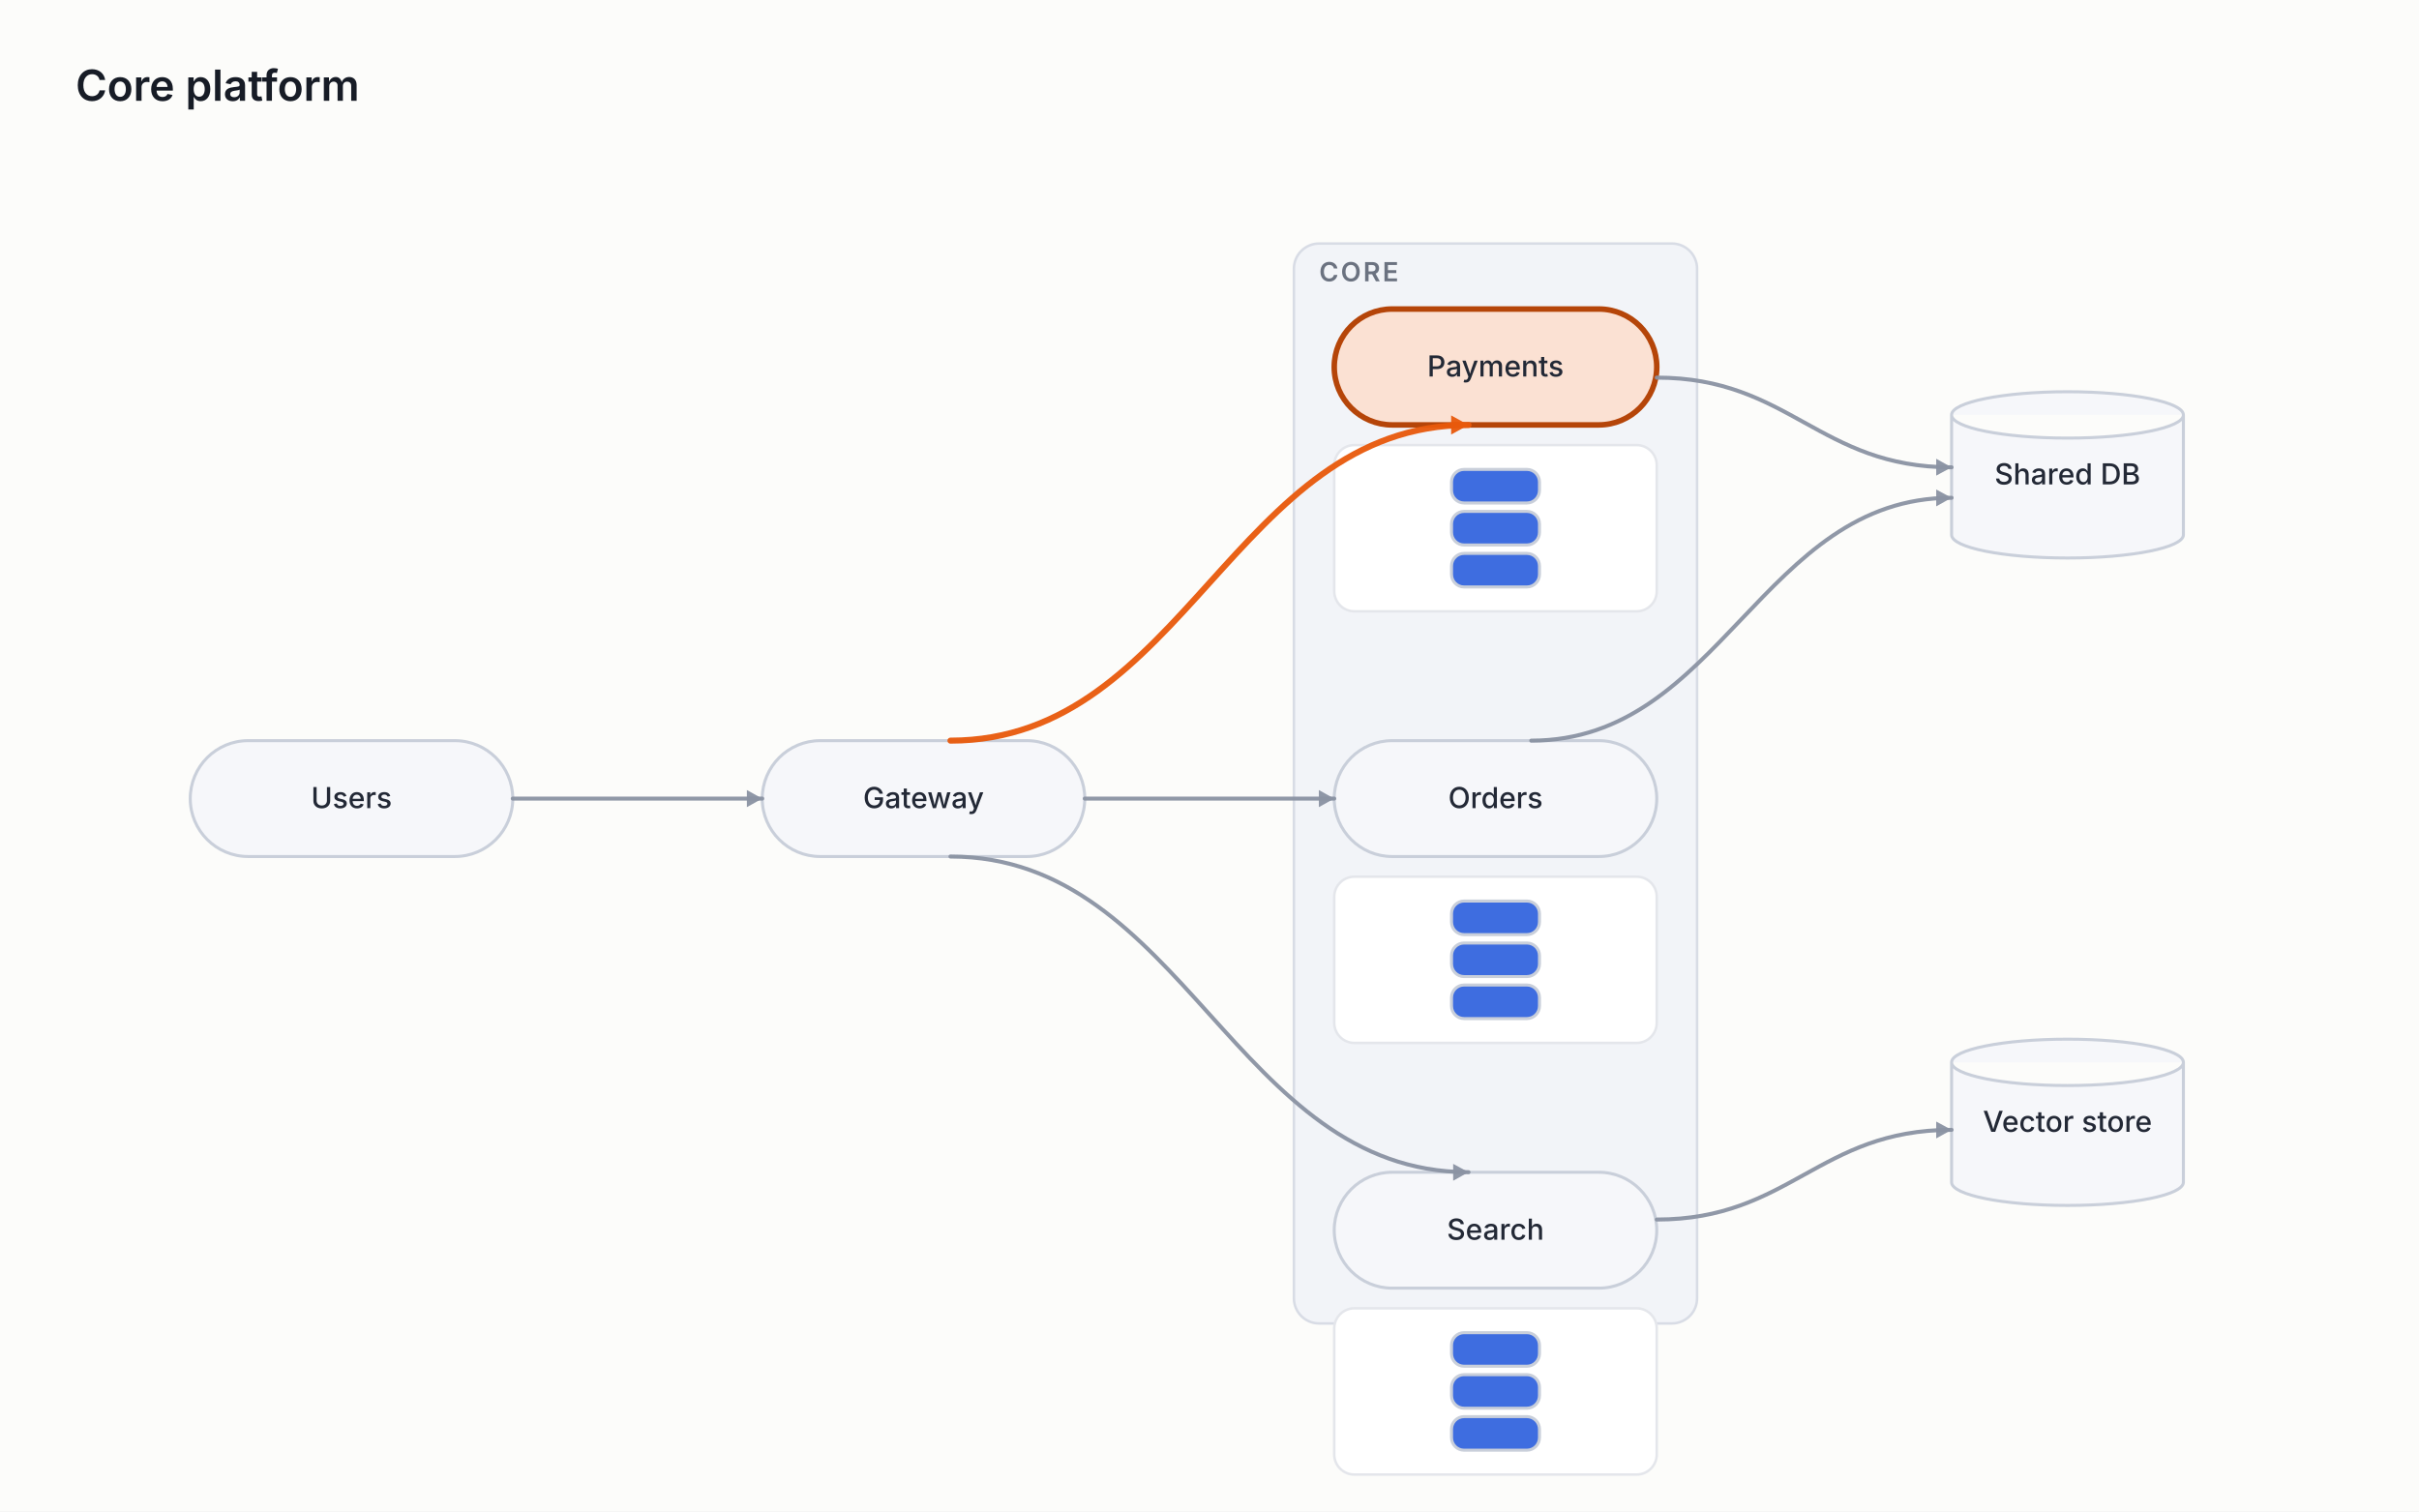
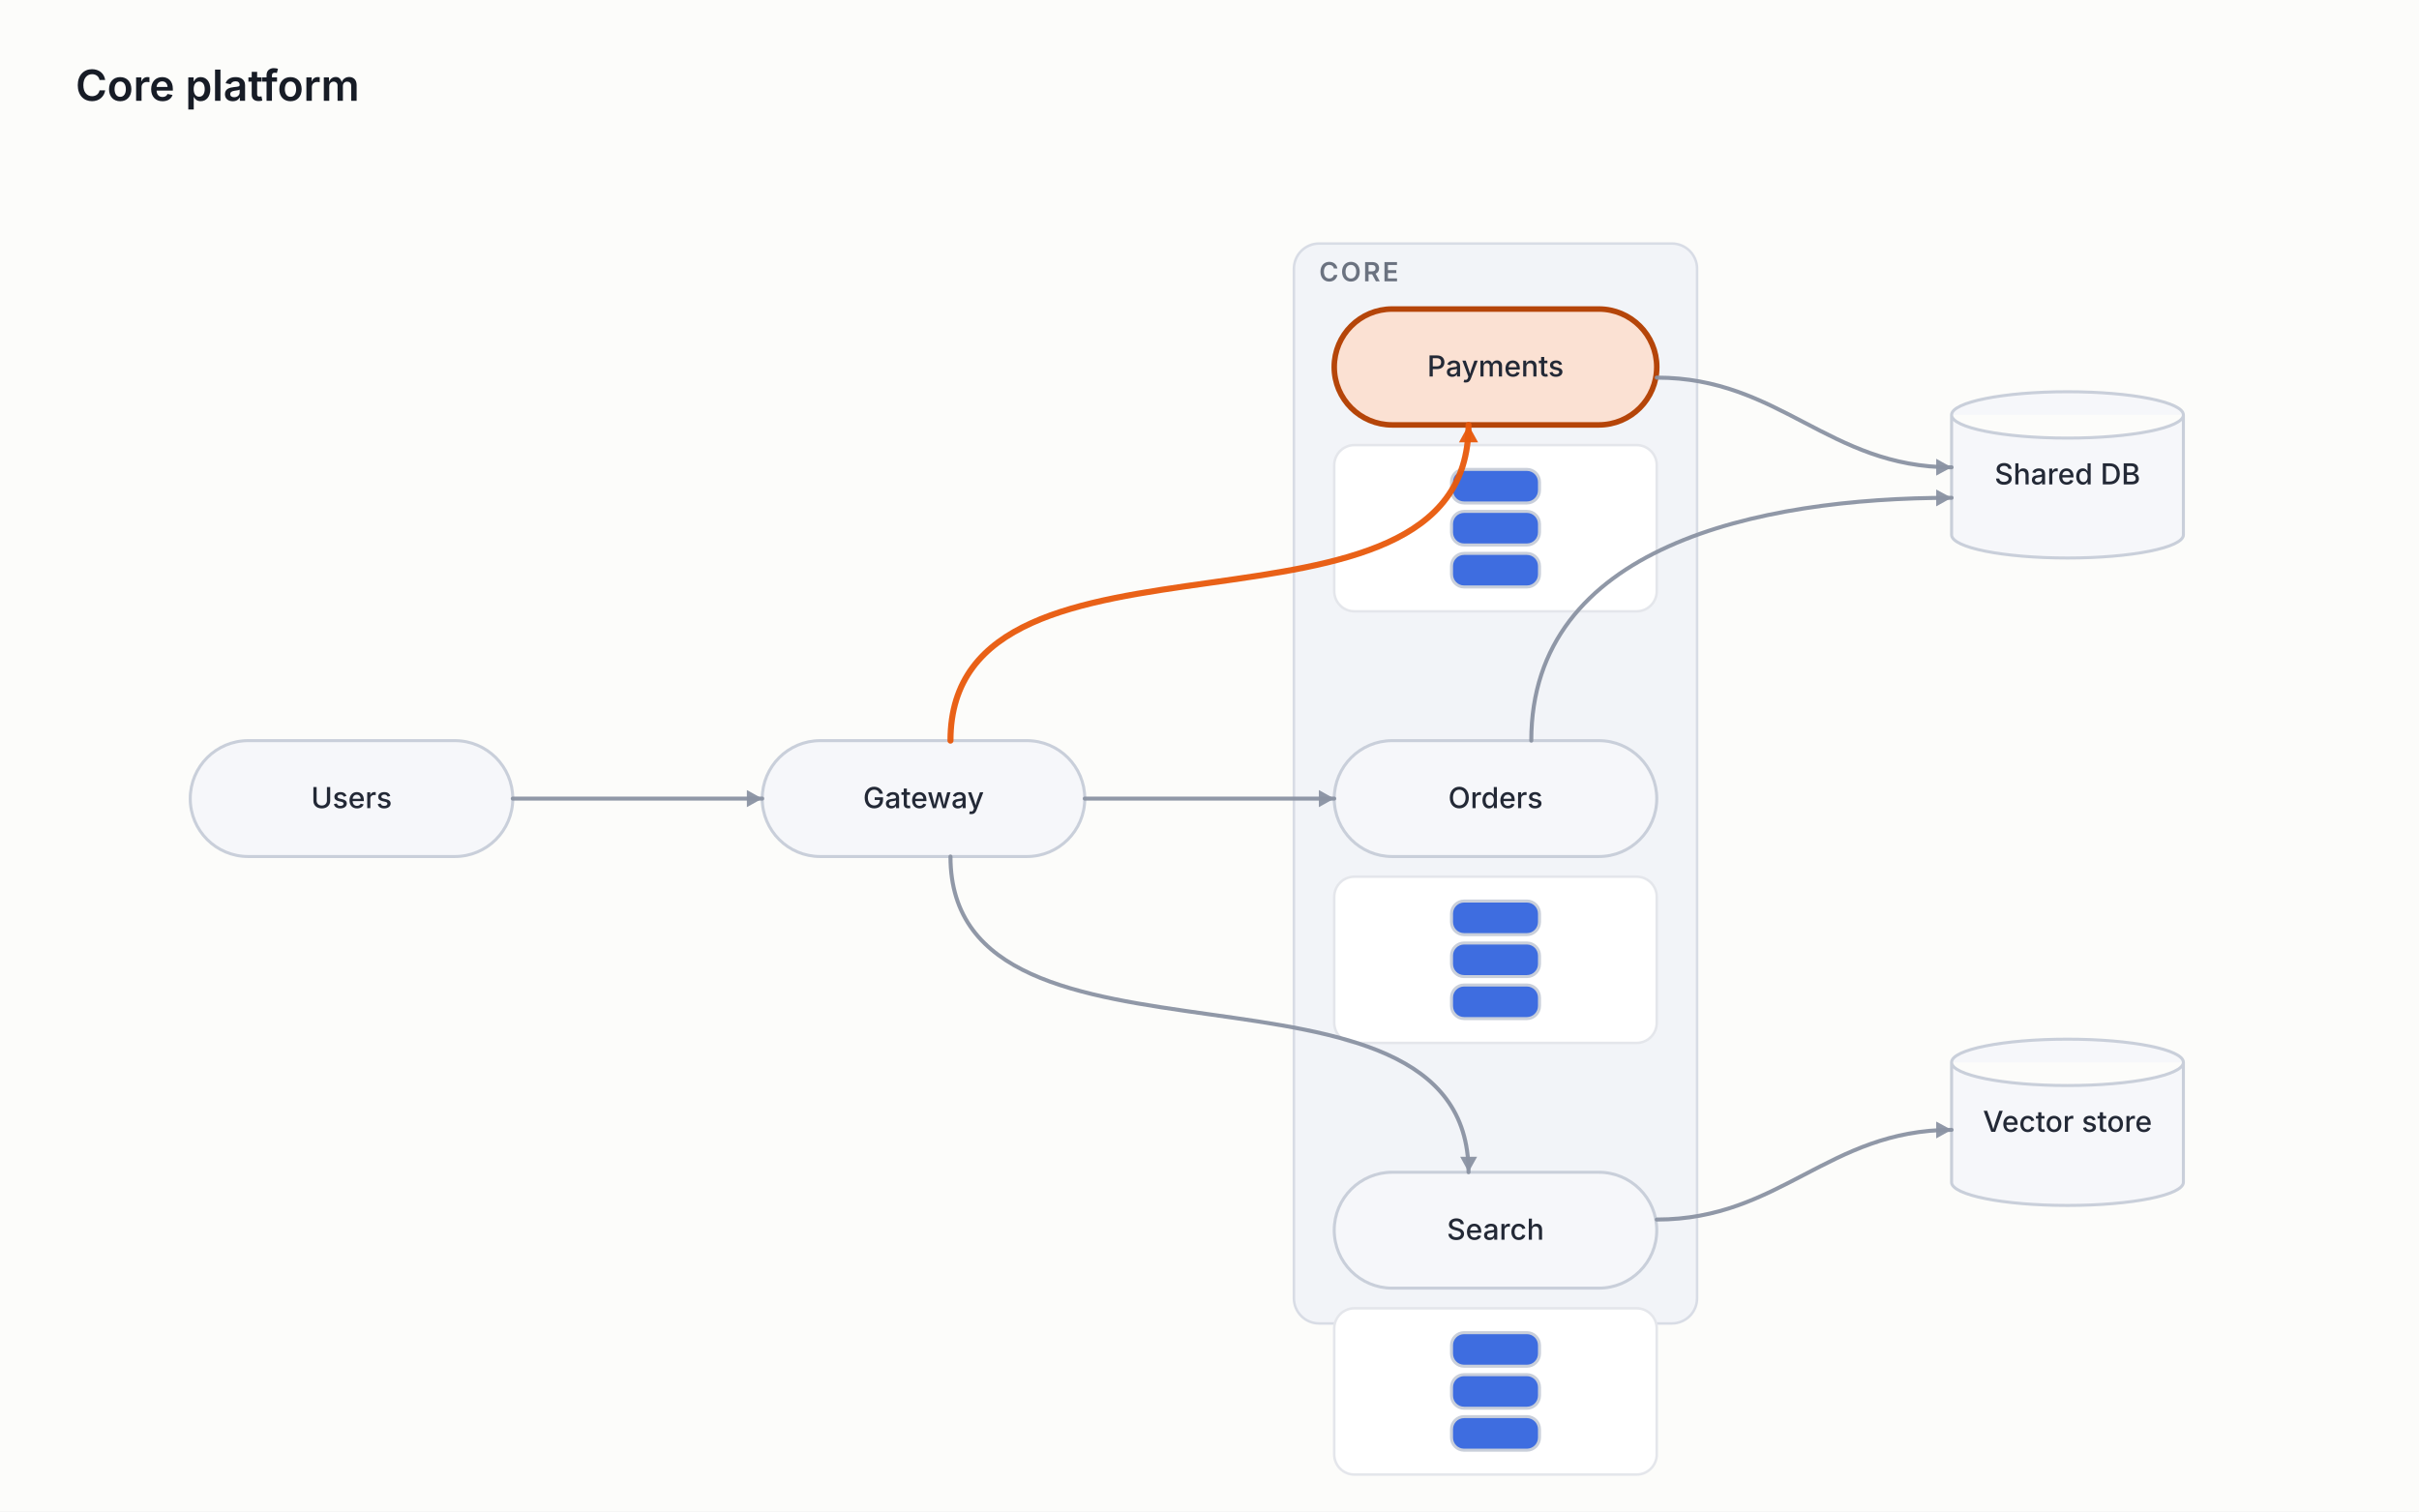
<svg xmlns="http://www.w3.org/2000/svg" viewBox="0 0 960 600" width="960" height="600" font-family="Inter, -apple-system, 'Segoe UI', 'Helvetica Neue', Arial, sans-serif">
  <rect x="0" y="0" width="960" height="600" fill="#FCFCFA" />
  <rect x="513.5" y="96.67" width="160" height="428.67" rx="10" fill="#F2F4F8" stroke="#D8DCE5" stroke-width="1" id="corral:k1" />
  <rect x="529.5" y="176.67" width="128" height="66" rx="8" fill="#FFFFFF" stroke="#E4E6EB" stroke-width="1" id="panel:p1" />
  <rect x="529.5" y="348" width="128" height="66" rx="8" fill="#FFFFFF" stroke="#E4E6EB" stroke-width="1" id="panel:p2" />
  <rect x="529.5" y="519.33" width="128" height="66" rx="8" fill="#FFFFFF" stroke="#E4E6EB" stroke-width="1" id="panel:p3" />
  <rect x="75.5" y="294" width="128" height="46" rx="23" fill="#F6F7FA" stroke="#C9CFDA" stroke-width="1.2" opacity="1" id="glyph:g1" />
  <rect x="302.5" y="294" width="128" height="46" rx="23" fill="#F6F7FA" stroke="#C9CFDA" stroke-width="1.2" opacity="1" id="glyph:g2" />
  <rect x="529.5" y="122.67" width="128" height="46" rx="23" fill="#FBE1D3" stroke="#B54509" stroke-width="2.2" opacity="1" id="glyph:g3" />
  <rect x="529.5" y="294" width="128" height="46" rx="23" fill="#F6F7FA" stroke="#C9CFDA" stroke-width="1.2" opacity="1" id="glyph:g4" />
  <rect x="529.5" y="465.33" width="128" height="46" rx="23" fill="#F6F7FA" stroke="#C9CFDA" stroke-width="1.2" opacity="1" id="glyph:g5" />
  <path d="M774.5,164.7 A46.0,9.2 0 0 1 866.5,164.7 L866.5,212.3 A46.0,9.2 0 0 1 774.5,212.3 Z M774.5,164.7 A46.0,9.2 0 0 0 866.5,164.7" fill="#F6F7FA" stroke="#C9CFDA" stroke-width="1.2" opacity="1" id="glyph:g6" />
  <path d="M774.5,421.7 A46.0,9.2 0 0 1 866.5,421.7 L866.5,469.3 A46.0,9.2 0 0 1 774.5,469.3 Z M774.5,421.7 A46.0,9.2 0 0 0 866.5,421.7" fill="#F6F7FA" stroke="#C9CFDA" stroke-width="1.2" opacity="1" id="glyph:g7" />
  <rect x="576.04" y="186.33" width="34.92" height="13.33" rx="5" fill="#3E6DE0" stroke="#C9CFDA" stroke-width="1.2" opacity="1" id="glyph:g8" />
  <rect x="576.04" y="203" width="34.92" height="13.33" rx="5" fill="#3E6DE0" stroke="#C9CFDA" stroke-width="1.2" opacity="1" id="glyph:g9" />
  <rect x="576.04" y="219.67" width="34.92" height="13.33" rx="5" fill="#3E6DE0" stroke="#C9CFDA" stroke-width="1.2" opacity="1" id="glyph:g10" />
  <rect x="576.04" y="357.67" width="34.92" height="13.33" rx="5" fill="#3E6DE0" stroke="#C9CFDA" stroke-width="1.2" opacity="1" id="glyph:g11" />
  <rect x="576.04" y="374.33" width="34.92" height="13.33" rx="5" fill="#3E6DE0" stroke="#C9CFDA" stroke-width="1.2" opacity="1" id="glyph:g12" />
  <rect x="576.04" y="391" width="34.92" height="13.33" rx="5" fill="#3E6DE0" stroke="#C9CFDA" stroke-width="1.2" opacity="1" id="glyph:g13" />
  <rect x="576.04" y="529" width="34.92" height="13.33" rx="5" fill="#3E6DE0" stroke="#C9CFDA" stroke-width="1.2" opacity="1" id="glyph:g14" />
  <rect x="576.04" y="545.67" width="34.92" height="13.33" rx="5" fill="#3E6DE0" stroke="#C9CFDA" stroke-width="1.2" opacity="1" id="glyph:g15" />
  <rect x="576.04" y="562.33" width="34.92" height="13.33" rx="5" fill="#3E6DE0" stroke="#C9CFDA" stroke-width="1.2" opacity="1" id="glyph:g16" />
-   <path d="M203.5,317.0 C248.1,317.0 257.9,317.0 302.5,317.0" fill="none" stroke="#8B93A3" stroke-width="1.6" opacity="0.95" stroke-linecap="round" id="cord:c1" />
-   <path d="M377.2,294.0 C469.7,294.0 490.3,168.7 582.8,168.7" fill="none" stroke="#E8590C" stroke-width="2.4" opacity="0.95" stroke-linecap="round" id="cord:c2" />
-   <path d="M430.5,317.0 C475.1,317.0 484.9,317.0 529.5,317.0" fill="none" stroke="#8B93A3" stroke-width="1.6" opacity="0.95" stroke-linecap="round" id="cord:c3" />
-   <path d="M377.2,340.0 C469.7,340.0 490.3,465.3 582.8,465.3" fill="none" stroke="#8B93A3" stroke-width="1.6" opacity="0.95" stroke-linecap="round" id="cord:c4" />
-   <path d="M657.5,149.9 C710.1,149.9 721.9,185.5 774.5,185.5" fill="none" stroke="#8B93A3" stroke-width="1.6" opacity="0.95" stroke-linecap="round" id="cord:c5" />
-   <path d="M607.7,294.0 C682.8,294.0 699.4,197.6 774.5,197.6" fill="none" stroke="#8B93A3" stroke-width="1.6" opacity="0.95" stroke-linecap="round" id="cord:c6" />
-   <path d="M657.5,484.1 C710.1,484.1 721.9,448.5 774.5,448.5" fill="none" stroke="#8B93A3" stroke-width="1.6" opacity="0.95" stroke-linecap="round" id="cord:c7" />
+   <path d="M203.5,317.0 C243.1,317.0 262.9,317.0 302.5,317.0" fill="none" stroke="#8B93A3" stroke-width="1.6" opacity="0.95" stroke-linecap="round" id="cord:c1" />
+   <path d="M377.2,294.0 C377.2,197.7 582.8,265.0 582.8,168.7" fill="none" stroke="#E8590C" stroke-width="2.4" opacity="0.95" stroke-linecap="round" id="cord:c2" />
+   <path d="M430.5,317.0 C470.1,317.0 489.9,317.0 529.5,317.0" fill="none" stroke="#8B93A3" stroke-width="1.6" opacity="0.95" stroke-linecap="round" id="cord:c3" />
+   <path d="M377.2,340.0 C377.2,436.3 582.8,369.0 582.8,465.3" fill="none" stroke="#8B93A3" stroke-width="1.6" opacity="0.95" stroke-linecap="round" id="cord:c4" />
+   <path d="M657.5,149.9 C706.4,149.9 725.6,185.5 774.5,185.5" fill="none" stroke="#8B93A3" stroke-width="1.6" opacity="0.95" stroke-linecap="round" id="cord:c5" />
+   <path d="M607.7,294.0 C607.7,216.9 697.4,197.6 774.5,197.6" fill="none" stroke="#8B93A3" stroke-width="1.6" opacity="0.95" stroke-linecap="round" id="cord:c6" />
+   <path d="M657.5,484.1 C706.4,484.1 725.6,448.5 774.5,448.5" fill="none" stroke="#8B93A3" stroke-width="1.6" opacity="0.95" stroke-linecap="round" id="cord:c7" />
  <polygon points="302.5,317.0 296.4,320.4 296.4,313.6" fill="#8B93A3" opacity="0.95" id="barb:c1:h" />
-   <polygon points="582.8,168.7 575.9,172.5 575.9,164.9" fill="#E8590C" opacity="0.95" id="barb:c2:h" />
+   <polygon points="582.8,168.7 586.6,175.6 579.0,175.6" fill="#E8590C" opacity="0.95" id="barb:c2:h" />
  <polygon points="529.5,317.0 523.4,320.4 523.4,313.6" fill="#8B93A3" opacity="0.95" id="barb:c3:h" />
-   <polygon points="582.8,465.3 576.7,468.7 576.7,462.0" fill="#8B93A3" opacity="0.95" id="barb:c4:h" />
+   <polygon points="582.8,465.3 579.5,459.2 586.2,459.2" fill="#8B93A3" opacity="0.95" id="barb:c4:h" />
  <polygon points="774.5,185.5 768.4,188.8 768.4,182.1" fill="#8B93A3" opacity="0.95" id="barb:c5:h" />
  <polygon points="774.5,197.6 768.4,201.0 768.4,194.3" fill="#8B93A3" opacity="0.95" id="barb:c6:h" />
  <polygon points="774.5,448.5 768.4,451.9 768.4,445.2" fill="#8B93A3" opacity="0.95" id="barb:c7:h" />
  <text x="523.5" y="111.67" fill="#6B7280" font-size="10.5" font-weight="600" letter-spacing="0.08em" text-anchor="start" id="corral-label:k1">CORE</text>
  <text x="139.5" y="320.78" fill="#232936" font-size="11.5" font-weight="500" text-anchor="middle" id="badge:g1">Users</text>
  <text x="366.5" y="320.78" fill="#232936" font-size="11.5" font-weight="500" text-anchor="middle" id="badge:g2">Gateway</text>
  <text x="593.5" y="149.45" fill="#232936" font-size="11.5" font-weight="500" text-anchor="middle" id="badge:g3">Payments</text>
  <text x="593.5" y="320.78" fill="#232936" font-size="11.5" font-weight="500" text-anchor="middle" id="badge:g4">Orders</text>
  <text x="593.5" y="492.11" fill="#232936" font-size="11.5" font-weight="500" text-anchor="middle" id="badge:g5">Search</text>
  <text x="820.5" y="192.28" fill="#232936" font-size="11.5" font-weight="500" text-anchor="middle" id="badge:g6">Shared DB</text>
  <text x="820.5" y="449.28" fill="#232936" font-size="11.5" font-weight="500" text-anchor="middle" id="badge:g7">Vector store</text>
  <text x="30" y="40" fill="#171C26" font-size="17" font-weight="600" text-anchor="start" id="title:root">Core platform</text>
</svg>
